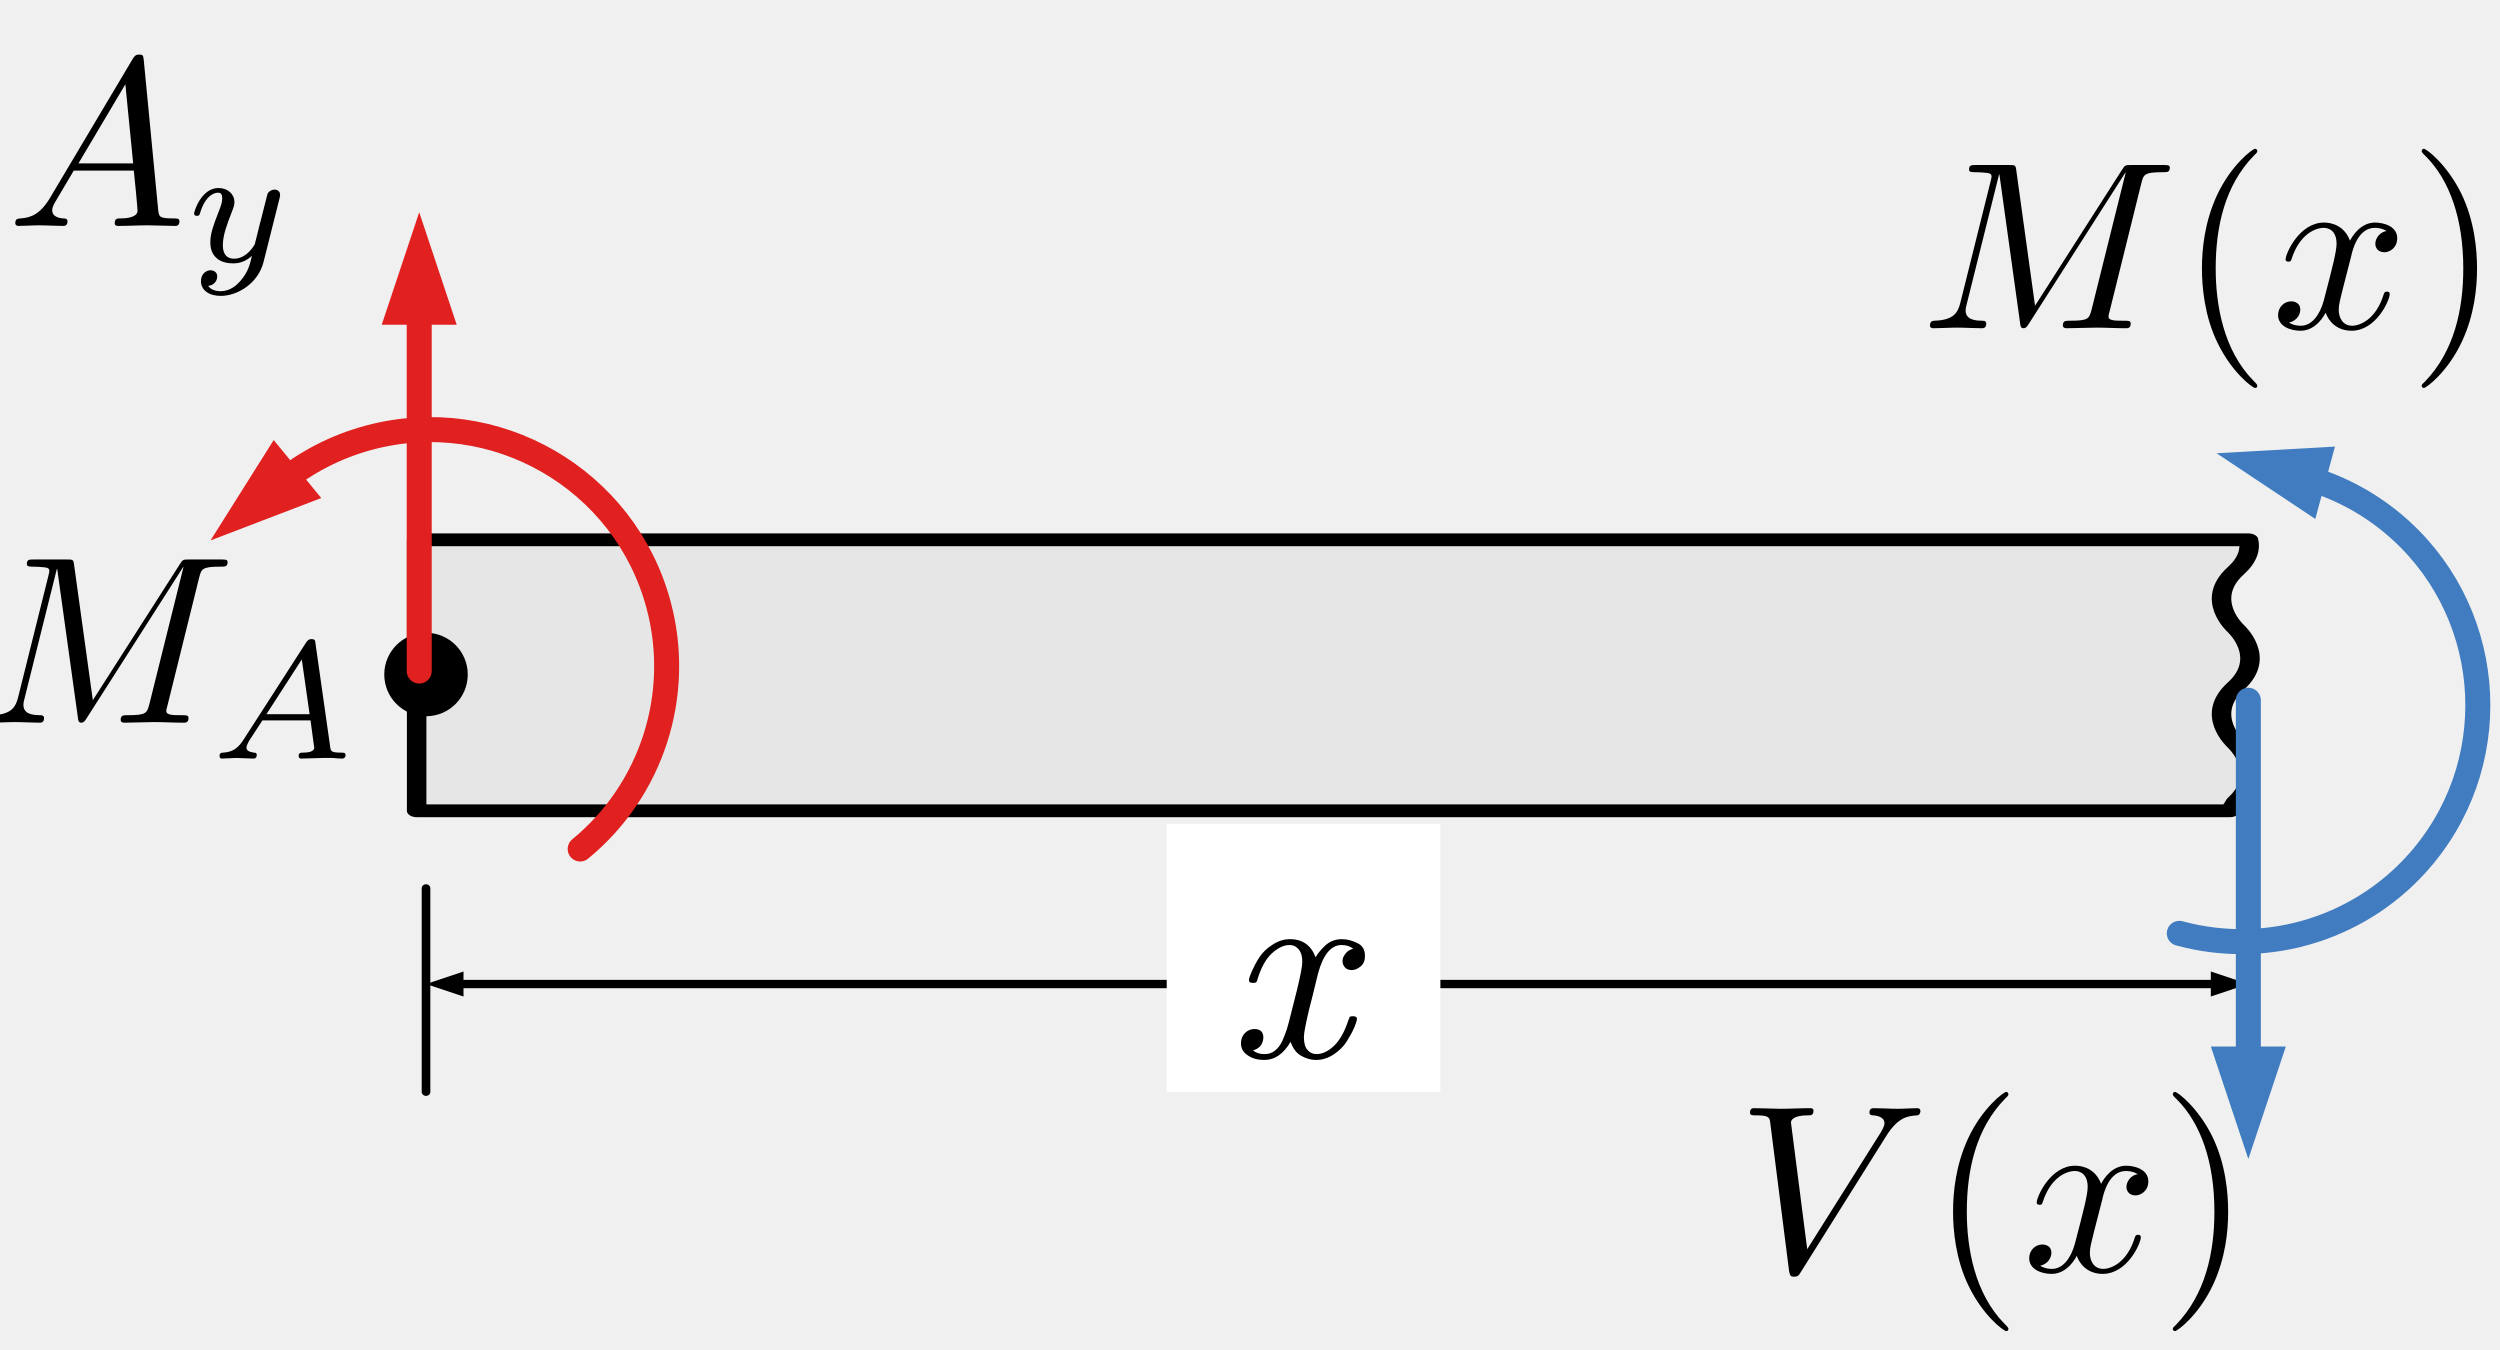
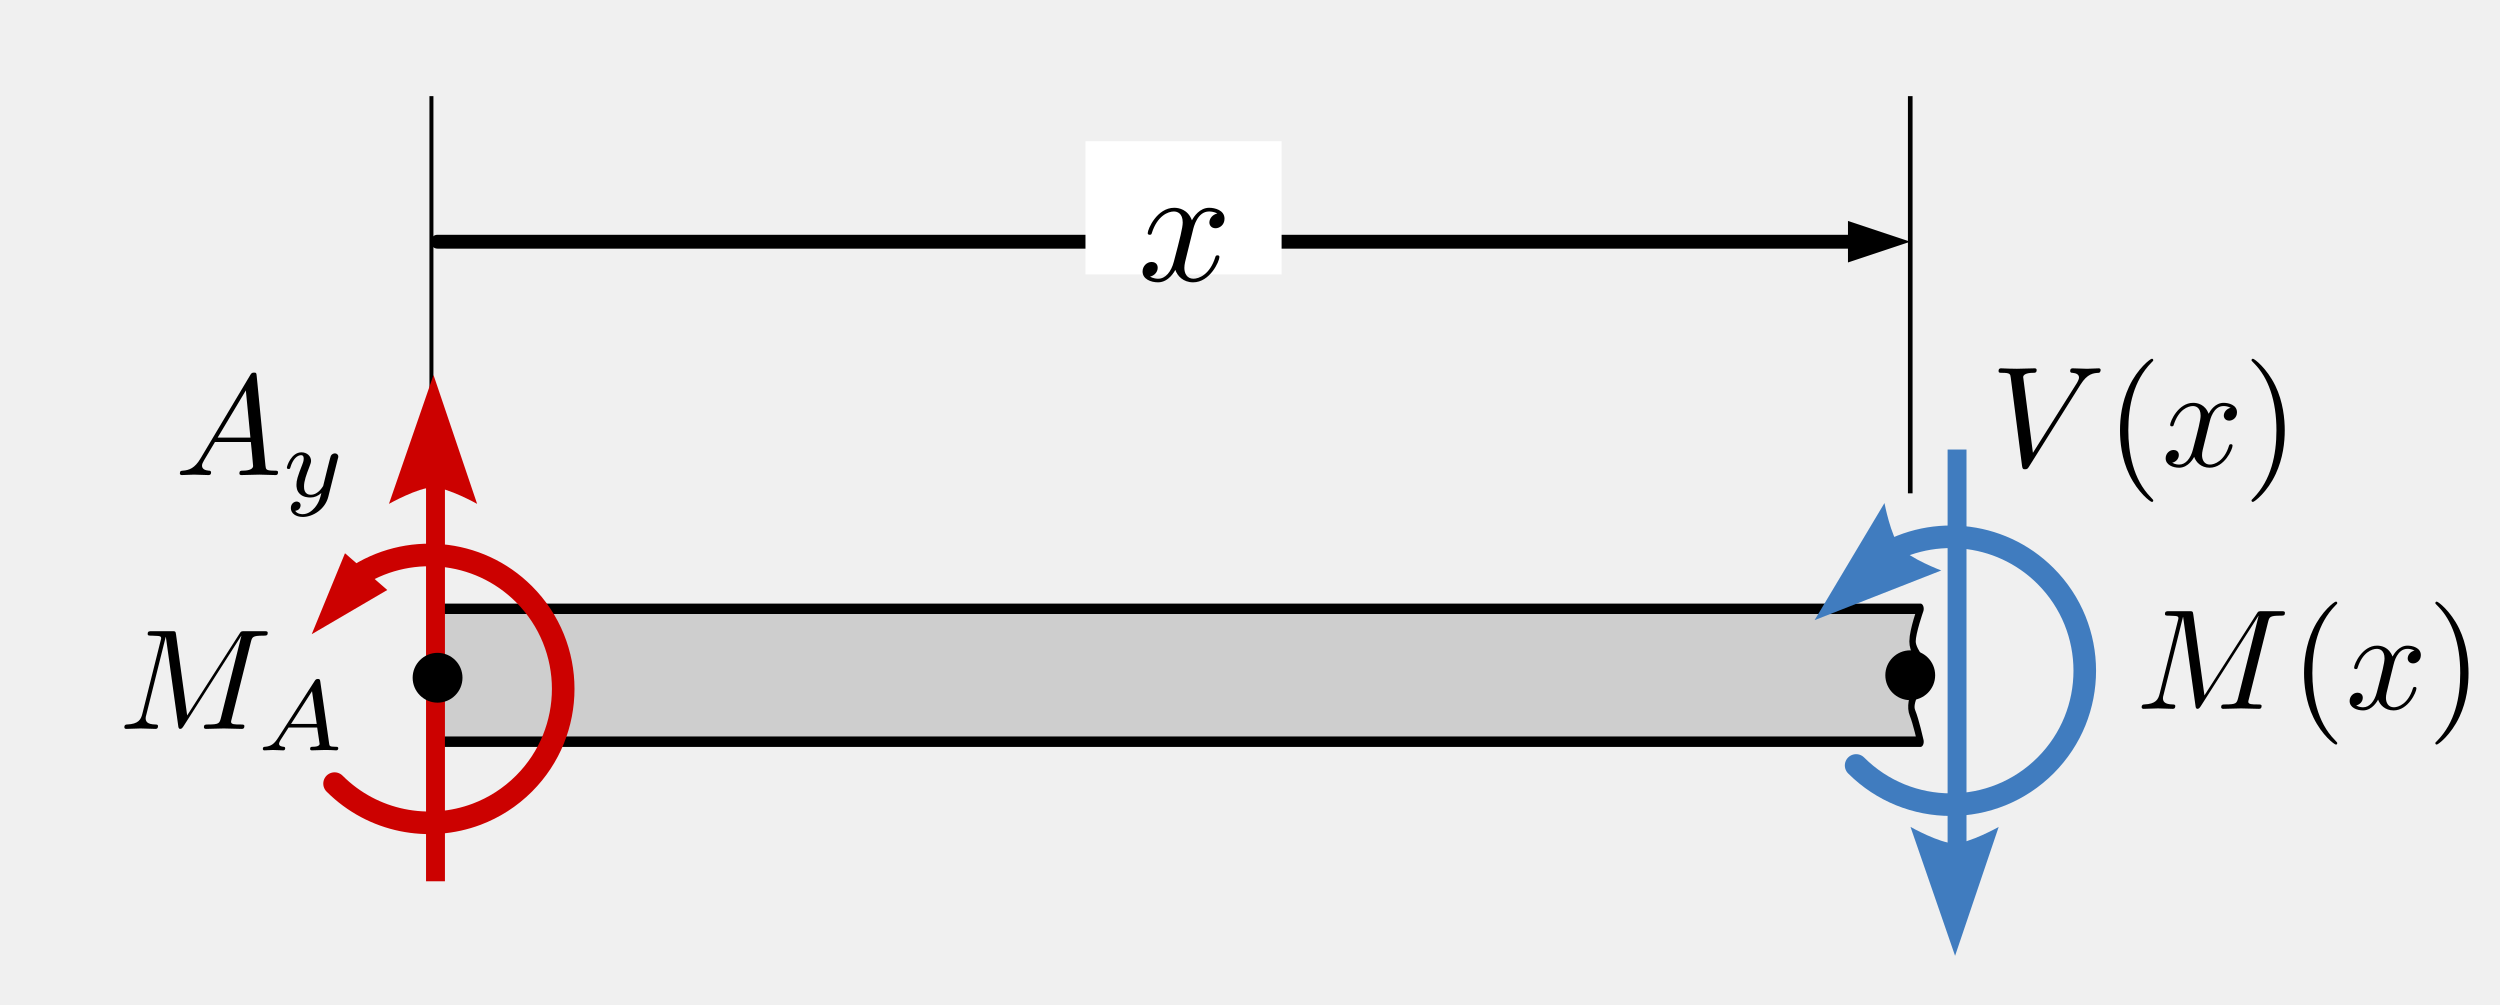
- <svg xmlns="http://www.w3.org/2000/svg" width="100%" height="100%" viewBox="0 0 150 81" version="1.1" xml:space="preserve" style="fill-rule:evenodd;clip-rule:evenodd;stroke-linecap:round;stroke-linejoin:round;stroke-miterlimit:1.5;">
-   <g transform="matrix(1,0,0,1,0,-436)">
-     <g id="cantilevered-beam-ex2" transform="matrix(0.833333,0,0,0.666667,-550,433.181)">
+ <svg xmlns="http://www.w3.org/2000/svg" width="100%" height="100%" viewBox="0 0 301 121" version="1.1" xml:space="preserve" style="fill-rule:evenodd;clip-rule:evenodd;stroke-linejoin:round;stroke-miterlimit:2;">
+   <g transform="matrix(1,0,0,1,-317,-1862)">
+     <g id="cantilevered-beam-ex2" transform="matrix(1.66667,0,0,1,-782.409,1857.61)">
      <rect x="660" y="5" width="180" height="120" style="fill:none;" />
-       <clipPath id="_clip1">
-         <rect x="660" y="5" width="180" height="120" />
-       </clipPath>
-       <g clip-path="url(#_clip1)">
-         <g transform="matrix(-3.05375,1.60777e-16,1.28622e-16,-2.50435,-1214.97,-1011.3)">
-           <path d="M-667.003,-424.905C-667.058,-425.236 -666.988,-425.628 -666.703,-426.019C-665.949,-427.056 -666.703,-428.093 -666.703,-428.093C-666.703,-428.093 -667.458,-429.129 -666.703,-430.166C-665.949,-431.203 -666.703,-432.239 -666.703,-432.239C-666.703,-432.239 -667.458,-433.276 -666.703,-434.313L-666.565,-434.643L-623.813,-434.643L-623.813,-424.905L-667.003,-424.905Z" style="fill:rgb(230,230,230);stroke:black;stroke-width:0.46px;" />
+       <g transform="matrix(0.935566,0,0,1.22206,48.6606,-24.3754)">
+         <g id="jsxgraph0_beam" transform="matrix(0.281226,0,0,0.587773,676.794,2.78137)">
+           <path d="M34.071,137.363L442.929,137.363C442.929,137.363 440.735,141.138 440.735,142.826C440.735,145.227 445.979,147.433 444.176,148.8C442.927,149.747 439.322,152.77 440.735,154.845C441.655,156.195 442.929,159.637 442.929,159.637L34.071,159.637L34.071,137.363Z" style="fill:rgb(128,128,128);fill-opacity:0.3;stroke:black;stroke-width:1.75px;" />
        </g>
-         <g transform="matrix(3.00522,0,0,3.75652,567.459,-551.135)">
-           <circle cx="41" cy="164" r="1" />
+         <g transform="matrix(1.2824,0,0,5.71254,545.312,-1052.37)">
+           <path d="M110,190L110,198" style="fill:none;stroke:black;stroke-width:0.24px;stroke-miterlimit:1.5;" />
        </g>
-         <g transform="matrix(1.45784,0,0,2.50435,661.516,-393.055)">
-           <g transform="matrix(0.823138,-0,-0,0.598958,-1.0402,158.637)">
-             <path d="M132.649,59.791L134.899,59.041L132.649,58.291L132.649,59.791Z" />
-             <path d="M27.811,59.791L25.561,59.041L27.811,58.291L27.811,59.791Z" />
-             <path d="M133.099,59.041L27.361,59.041" style="fill:none;stroke:black;stroke-width:0.5px;" />
+         <g transform="matrix(1.2824,0,0,4.89118,659.499,-896.313)">
+           <path d="M110,190L110,198" style="fill:none;stroke:black;stroke-width:0.28px;stroke-miterlimit:1.5;" />
+         </g>
+         <g transform="matrix(0.689412,0,0,-1.61354,537.512,-156.297)">
+           <g transform="matrix(0.947111,-0.448842,0.870463,0.54591,173.837,-150.961)">
+             <path d="M16.5,15L19,22L14,22L16.5,15Z" style="fill:rgb(204,1,0);" />
+           </g>
+           <g transform="matrix(-0.505183,-0.275411,0.505183,-0.275411,215.688,-139.747)">
+             <path d="M46,25C46,33.508 40.929,40.841 33.648,44.14C31.01,45.335 28.082,46 25,46C13.41,46 4,36.59 4,25C4,14.777 11.32,6.251 21,4.381" style="fill:none;stroke:rgb(204,1,0);stroke-width:3.54px;stroke-linecap:round;stroke-miterlimit:1.5;" />
+           </g>
+           <g transform="matrix(-0.591351,-3.94807e-17,-7.24196e-17,0.322385,1793.07,-683.208)">
+             <path d="M2658.36,1678.08L2666.62,1702.49L2675.06,1678.08C2675.06,1678.08 2669.51,1681.2 2666.72,1681.2C2663.94,1681.2 2658.36,1678.08 2658.36,1678.08Z" style="fill:rgb(204,1,0);" />
+           </g>
+           <g id="jsxgraph0_jxgBoard1L47" transform="matrix(0.591351,0,0,0.435671,203.561,-243.527)">
+             <path d="M21.682,237.6L21.682,179.637" style="fill:none;fill-rule:nonzero;stroke:rgb(204,1,0);stroke-width:3.58px;stroke-linejoin:miter;stroke-miterlimit:4;" />
          </g>
        </g>
-         <g transform="matrix(1.60372,0,0,1.2529,-410.676,69.1728)">
-           <g transform="matrix(1.70858,0,0,2.4,672.487,-367)">
-             <rect x="27.809" y="155.98" width="7.191" height="8.02" style="fill:white;" />
+         <g id="VM" transform="matrix(0.438254,0,0,1.02572,718.899,226.206)">
+           <g>
+             <g transform="matrix(-0.794697,0.433245,0.794697,0.433245,193.491,-154.823)">
+               <g>
+                 <path d="M46,25C46,36.59 36.59,46 25,46C13.41,46 4,36.59 4,25C4,14.777 11.32,6.251 21,4.381" style="fill:none;stroke:rgb(64,124,191);stroke-width:3.54px;stroke-linecap:round;stroke-miterlimit:1.5;" />
+               </g>
+             </g>
+             <g id="jsxgraph0_jxgBoard1L471" transform="matrix(0.930246,0,0,-0.685349,174.416,8.43176)">
+               <path d="M21.682,237.6L21.682,179.637" style="fill:none;fill-rule:nonzero;stroke:rgb(64,124,191);stroke-width:3.58px;stroke-linejoin:miter;stroke-miterlimit:4;" />
+             </g>
          </g>
-           <g transform="matrix(0.904538,0,0,1.44726,681.579,-211.535)">
-             <g transform="matrix(13.2357,0,0,13.2357,45.4604,162.811)">
-               <path d="M0.053,-0.051C0.053,-0.067 0.058,-0.08 0.068,-0.09C0.078,-0.1 0.09,-0.105 0.103,-0.105C0.126,-0.105 0.137,-0.094 0.137,-0.073C0.137,-0.064 0.134,-0.054 0.128,-0.044C0.121,-0.035 0.111,-0.028 0.098,-0.025C0.109,-0.016 0.123,-0.011 0.14,-0.011L0.142,-0.011C0.156,-0.011 0.169,-0.015 0.179,-0.023C0.19,-0.031 0.2,-0.043 0.208,-0.06C0.215,-0.077 0.221,-0.091 0.225,-0.104C0.229,-0.118 0.234,-0.135 0.239,-0.156C0.247,-0.188 0.255,-0.219 0.262,-0.247C0.276,-0.304 0.283,-0.341 0.283,-0.357C0.283,-0.377 0.279,-0.392 0.27,-0.403C0.261,-0.414 0.25,-0.42 0.235,-0.42C0.213,-0.42 0.191,-0.409 0.168,-0.388C0.146,-0.367 0.129,-0.336 0.116,-0.295C0.114,-0.287 0.112,-0.282 0.11,-0.28C0.109,-0.279 0.105,-0.278 0.098,-0.278C0.088,-0.278 0.083,-0.281 0.083,-0.288C0.083,-0.295 0.087,-0.306 0.094,-0.322C0.101,-0.338 0.11,-0.355 0.122,-0.374C0.134,-0.392 0.15,-0.408 0.171,-0.421C0.192,-0.435 0.214,-0.442 0.237,-0.442C0.284,-0.442 0.316,-0.419 0.333,-0.374C0.341,-0.389 0.354,-0.404 0.37,-0.419C0.387,-0.434 0.407,-0.442 0.431,-0.442C0.451,-0.442 0.47,-0.437 0.49,-0.427C0.509,-0.418 0.518,-0.402 0.518,-0.379C0.518,-0.362 0.513,-0.349 0.502,-0.34C0.491,-0.331 0.48,-0.326 0.469,-0.326C0.457,-0.326 0.448,-0.33 0.443,-0.336C0.437,-0.343 0.434,-0.35 0.434,-0.358C0.434,-0.361 0.434,-0.365 0.435,-0.369C0.436,-0.374 0.439,-0.38 0.446,-0.389C0.453,-0.398 0.462,-0.403 0.474,-0.406C0.463,-0.415 0.449,-0.42 0.43,-0.42C0.391,-0.42 0.361,-0.384 0.342,-0.313C0.326,-0.248 0.315,-0.202 0.308,-0.176C0.295,-0.122 0.289,-0.088 0.289,-0.075C0.289,-0.052 0.294,-0.035 0.303,-0.026C0.312,-0.016 0.323,-0.011 0.336,-0.011C0.359,-0.011 0.381,-0.022 0.403,-0.043C0.425,-0.065 0.442,-0.096 0.455,-0.136C0.458,-0.144 0.46,-0.149 0.461,-0.151C0.463,-0.152 0.467,-0.153 0.473,-0.153C0.483,-0.153 0.488,-0.15 0.488,-0.143C0.488,-0.137 0.484,-0.126 0.478,-0.111C0.471,-0.095 0.462,-0.078 0.45,-0.059C0.438,-0.04 0.422,-0.024 0.401,-0.01C0.38,0.004 0.358,0.011 0.334,0.011C0.316,0.011 0.298,0.006 0.28,-0.004C0.261,-0.014 0.248,-0.032 0.239,-0.057C0.213,-0.012 0.18,0.011 0.141,0.011C0.117,0.011 0.096,0.006 0.079,-0.006C0.062,-0.017 0.053,-0.032 0.053,-0.051Z" style="fill-rule:nonzero;" />
+           <g transform="matrix(-0.930246,-6.21066e-17,-1.13922e-16,0.507139,2674.85,-969.177)">
+             <path d="M2658.36,1678.08L2666.62,1702.49L2675.06,1678.08C2675.06,1678.08 2669.51,1681.2 2666.72,1681.2C2663.94,1681.2 2658.36,1678.08 2658.36,1678.08Z" style="fill:rgb(64,124,191);" />
+           </g>
+           <g transform="matrix(-0.599192,-0.387922,-0.711567,0.326659,2978.74,340.286)">
+             <path d="M2658.36,1678.08L2666.62,1702.49L2675.06,1678.08C2675.06,1678.08 2669.51,1681.2 2666.72,1681.2C2663.94,1681.2 2658.36,1678.08 2658.36,1678.08Z" style="fill:rgb(64,124,191);" />
+           </g>
+         </g>
+         <g transform="matrix(0.575803,0,0,0.575803,394.412,76.4156)">
+           <g id="glyph-0-2" transform="matrix(0.641323,0,0,0.81829,735.595,29.4547)">
+             <g>
+               <path d="M27.672,-18.109C27.953,-19.188 28,-19.484 30.25,-19.484C30.938,-19.484 31.203,-19.484 31.203,-20.094C31.203,-20.422 30.906,-20.422 30.406,-20.422L26.453,-20.422C25.672,-20.422 25.641,-20.422 25.281,-19.844L14.375,-2.813L12.047,-19.734C11.953,-20.422 11.891,-20.422 11.125,-20.422L7.031,-20.422C6.453,-20.422 6.125,-20.422 6.125,-19.844C6.125,-19.484 6.391,-19.484 7,-19.484C7.391,-19.484 7.922,-19.453 8.281,-19.422C8.766,-19.375 8.938,-19.281 8.938,-18.953C8.938,-18.828 8.906,-18.734 8.813,-18.375L5.016,-3.172C4.719,-1.969 4.219,-1.016 1.797,-0.922C1.641,-0.922 1.25,-0.891 1.25,-0.359C1.25,-0.094 1.438,0 1.672,0C2.625,0 3.672,-0.094 4.656,-0.094C5.672,-0.094 6.75,0 7.734,0C7.891,0 8.281,0 8.281,-0.594C8.281,-0.922 7.953,-0.922 7.734,-0.922C6.031,-0.953 5.703,-1.547 5.703,-2.234C5.703,-2.453 5.734,-2.594 5.828,-2.922L9.891,-19.219L9.922,-19.219L12.5,-0.688C12.547,-0.328 12.578,0 12.938,0C13.266,0 13.453,-0.328 13.594,-0.531L25.672,-19.453L25.703,-19.453L21.438,-2.328C21.125,-1.172 21.078,-0.922 18.719,-0.922C18.203,-0.922 17.875,-0.922 17.875,-0.359C17.875,0 18.234,0 18.328,0C19.156,0 21.188,-0.094 22.031,-0.094C23.25,-0.094 24.547,0 25.766,0C25.938,0 26.328,0 26.328,-0.594C26.328,-0.922 26.063,-0.922 25.5,-0.922C24.391,-0.922 23.547,-0.922 23.547,-1.469C23.547,-1.578 23.547,-1.641 23.703,-2.188L27.672,-18.109Z" style="fill-rule:nonzero;" />
+             </g>
+           </g>
+           <g id="glyph-2-1" transform="matrix(0.641323,0,0,0.81829,756.28,29.4547)">
+             <g>
+               <path d="M9.891,7.172C9.891,7.078 9.891,7.031 9.391,6.516C5.656,2.75 4.688,-2.906 4.688,-7.469C4.688,-12.672 5.828,-17.875 9.5,-21.609C9.891,-21.969 9.891,-22.031 9.891,-22.125C9.891,-22.328 9.781,-22.422 9.594,-22.422C9.297,-22.422 6.609,-20.391 4.844,-16.594C3.313,-13.297 2.953,-9.984 2.953,-7.469C2.953,-5.141 3.281,-1.531 4.938,1.859C6.719,5.531 9.297,7.469 9.594,7.469C9.781,7.469 9.891,7.391 9.891,7.172Z" style="fill-rule:nonzero;" />
+             </g>
+           </g>
+           <g id="glyph-0-3" transform="matrix(0.641323,0,0,0.81829,763.735,29.4547)">
+             <g>
+               <path d="M9.984,-9.031C10.156,-9.797 10.844,-12.547 12.938,-12.547C13.094,-12.547 13.813,-12.547 14.438,-12.172C13.594,-12.016 13,-11.266 13,-10.547C13,-10.078 13.328,-9.5 14.141,-9.5C14.797,-9.5 15.75,-10.047 15.75,-11.234C15.75,-12.797 13.984,-13.219 12.969,-13.219C11.234,-13.219 10.188,-11.625 9.828,-10.938C9.094,-12.906 7.469,-13.219 6.609,-13.219C3.5,-13.219 1.797,-9.359 1.797,-8.609C1.797,-8.313 2.094,-8.313 2.156,-8.313C2.391,-8.313 2.484,-8.375 2.547,-8.641C3.563,-11.813 5.531,-12.547 6.547,-12.547C7.109,-12.547 8.156,-12.281 8.156,-10.547C8.156,-9.625 7.656,-7.625 6.547,-3.438C6.063,-1.578 5.016,-0.328 3.703,-0.328C3.531,-0.328 2.844,-0.328 2.219,-0.719C2.953,-0.859 3.609,-1.5 3.609,-2.328C3.609,-3.141 2.953,-3.375 2.516,-3.375C1.609,-3.375 0.859,-2.594 0.859,-1.641C0.859,-0.266 2.359,0.328 3.672,0.328C5.656,0.328 6.719,-1.766 6.813,-1.938C7.172,-0.844 8.25,0.328 10.047,0.328C13.125,0.328 14.828,-3.531 14.828,-4.281C14.828,-4.578 14.563,-4.578 14.469,-4.578C14.203,-4.578 14.141,-4.453 14.078,-4.25C13.094,-1.047 11.063,-0.328 10.109,-0.328C8.938,-0.328 8.453,-1.281 8.453,-2.297C8.453,-2.953 8.641,-3.609 8.969,-4.938L9.984,-9.031Z" style="fill-rule:nonzero;" />
+             </g>
+           </g>
+           <g id="glyph-2-2" transform="matrix(0.641323,0,0,0.81829,774.688,29.4547)">
+             <g>
+               <path d="M8.641,-7.469C8.641,-9.797 8.313,-13.422 6.672,-16.797C4.875,-20.469 2.297,-22.422 2,-22.422C1.828,-22.422 1.703,-22.297 1.703,-22.125C1.703,-22.031 1.703,-21.969 2.266,-21.438C5.203,-18.469 6.906,-13.719 6.906,-7.469C6.906,-2.359 5.797,2.906 2.094,6.672C1.703,7.031 1.703,7.078 1.703,7.172C1.703,7.359 1.828,7.469 2,7.469C2.297,7.469 4.984,5.438 6.75,1.641C8.281,-1.641 8.641,-4.969 8.641,-7.469Z" style="fill-rule:nonzero;" />
            </g>
          </g>
        </g>
-         <g transform="matrix(2.00348,0,0,2.29178,470.291,-351.271)">
-           <path d="M110,190L110,198" style="fill:none;stroke:black;stroke-width:0.31px;" />
-         </g>
-         <g transform="matrix(2.15342e-16,-4.39601,-2.30101,-1.7612e-16,1058.64,2283.84)">
-           <g transform="matrix(-0.298539,0.377305,-0.246867,-0.456279,574.546,99.0102)">
-             <g transform="matrix(-0.561313,0.678803,0.678803,0.561313,191.266,-4.53364)">
-               <path d="M140.096,26.798L132.992,27.198L138.915,31.14L140.096,26.798Z" style="fill:rgb(64,124,191);" />
-               <path d="M138.203,28.615C140.152,29.145 141.966,30.085 143.523,31.372C149.559,36.364 150.407,45.316 145.416,51.352C141.866,55.646 136.132,57.465 130.756,56.003C136.132,57.465 141.866,55.646 145.416,51.352C150.407,45.316 149.559,36.364 143.523,31.372C141.966,30.085 140.152,29.145 138.203,28.615Z" style="fill:none;stroke:rgb(64,124,191);stroke-width:1.5px;stroke-linecap:butt;" />
+         <g transform="matrix(0.576679,0,0,0.576679,355.718,52.478)">
+           <g id="glyph-0-4" transform="matrix(0.641323,0,0,0.81829,782.143,29.4547)">
+             <g>
+               <path d="M18.766,-17C20.234,-19.344 21.484,-19.422 22.594,-19.484C22.953,-19.516 22.984,-20.031 22.984,-20.063C22.984,-20.297 22.844,-20.422 22.594,-20.422C21.813,-20.422 20.953,-20.328 20.141,-20.328C19.156,-20.328 18.141,-20.422 17.188,-20.422C17,-20.422 16.625,-20.422 16.625,-19.844C16.625,-19.516 16.891,-19.484 17.094,-19.484C17.906,-19.422 18.469,-19.125 18.469,-18.5C18.469,-18.047 18.031,-17.391 18.031,-17.359L8.844,-2.781L6.813,-18.594C6.813,-19.094 7.5,-19.484 8.875,-19.484C9.297,-19.484 9.625,-19.484 9.625,-20.094C9.625,-20.359 9.391,-20.422 9.203,-20.422C8.016,-20.422 6.719,-20.328 5.5,-20.328C4.969,-20.328 4.391,-20.359 3.859,-20.359C3.313,-20.359 2.75,-20.422 2.234,-20.422C2.031,-20.422 1.672,-20.422 1.672,-19.844C1.672,-19.484 1.938,-19.484 2.422,-19.484C4.094,-19.484 4.125,-19.219 4.219,-18.469L6.578,-0.031C6.672,0.563 6.781,0.656 7.172,0.656C7.656,0.656 7.766,0.516 8.016,0.125L18.766,-17Z" style="fill-rule:nonzero;" />
            </g>
          </g>
-           <g id="path17940" transform="matrix(-0.569687,0,0,-0.870694,557.904,126.568)">
-             <g transform="matrix(-3.66756e-17,0.598958,0.598958,3.66756e-17,69.0543,-53.6086)">
-               <path d="M132.649,62.793L134.899,69.543L137.149,62.793L132.649,62.793Z" style="fill:rgb(64,124,191);fill-rule:nonzero;" />
-               <path d="M134.899,64.143L134.899,42.017" style="fill:none;fill-rule:nonzero;stroke:rgb(64,124,191);stroke-width:1.5px;" />
+           <g id="glyph-2-11" transform="matrix(0.641323,0,0,0.81829,797.583,29.4547)">
+             <g>
+               <path d="M9.891,7.172C9.891,7.078 9.891,7.031 9.391,6.516C5.656,2.75 4.688,-2.906 4.688,-7.469C4.688,-12.672 5.828,-17.875 9.5,-21.609C9.891,-21.969 9.891,-22.031 9.891,-22.125C9.891,-22.328 9.781,-22.422 9.594,-22.422C9.297,-22.422 6.609,-20.391 4.844,-16.594C3.313,-13.297 2.953,-9.984 2.953,-7.469C2.953,-5.141 3.281,-1.531 4.938,1.859C6.719,5.531 9.297,7.469 9.594,7.469C9.781,7.469 9.891,7.391 9.891,7.172Z" style="fill-rule:nonzero;" />
+             </g>
+           </g>
+           <g id="glyph-0-31" transform="matrix(0.641323,0,0,0.81829,805.039,29.4547)">
+             <g>
+               <path d="M9.984,-9.031C10.156,-9.797 10.844,-12.547 12.938,-12.547C13.094,-12.547 13.813,-12.547 14.438,-12.172C13.594,-12.016 13,-11.266 13,-10.547C13,-10.078 13.328,-9.5 14.141,-9.5C14.797,-9.5 15.75,-10.047 15.75,-11.234C15.75,-12.797 13.984,-13.219 12.969,-13.219C11.234,-13.219 10.188,-11.625 9.828,-10.938C9.094,-12.906 7.469,-13.219 6.609,-13.219C3.5,-13.219 1.797,-9.359 1.797,-8.609C1.797,-8.313 2.094,-8.313 2.156,-8.313C2.391,-8.313 2.484,-8.375 2.547,-8.641C3.563,-11.813 5.531,-12.547 6.547,-12.547C7.109,-12.547 8.156,-12.281 8.156,-10.547C8.156,-9.625 7.656,-7.625 6.547,-3.438C6.063,-1.578 5.016,-0.328 3.703,-0.328C3.531,-0.328 2.844,-0.328 2.219,-0.719C2.953,-0.859 3.609,-1.5 3.609,-2.328C3.609,-3.141 2.953,-3.375 2.516,-3.375C1.609,-3.375 0.859,-2.594 0.859,-1.641C0.859,-0.266 2.359,0.328 3.672,0.328C5.656,0.328 6.719,-1.766 6.813,-1.938C7.172,-0.844 8.25,0.328 10.047,0.328C13.125,0.328 14.828,-3.531 14.828,-4.281C14.828,-4.578 14.563,-4.578 14.469,-4.578C14.203,-4.578 14.141,-4.453 14.078,-4.25C13.094,-1.047 11.063,-0.328 10.109,-0.328C8.938,-0.328 8.453,-1.281 8.453,-2.297C8.453,-2.953 8.641,-3.609 8.969,-4.938L9.984,-9.031Z" style="fill-rule:nonzero;" />
+             </g>
+           </g>
+           <g id="glyph-2-21" transform="matrix(0.641323,0,0,0.81829,815.994,29.4547)">
+             <g>
+               <path d="M8.641,-7.469C8.641,-9.797 8.313,-13.422 6.672,-16.797C4.875,-20.469 2.297,-22.422 2,-22.422C1.828,-22.422 1.703,-22.297 1.703,-22.125C1.703,-22.031 1.703,-21.969 2.266,-21.438C5.203,-18.469 6.906,-13.719 6.906,-7.469C6.906,-2.359 5.797,2.906 2.094,6.672C1.703,7.031 1.703,7.078 1.703,7.172C1.703,7.359 1.828,7.469 2,7.469C2.297,7.469 4.984,5.438 6.75,1.641C8.281,-1.641 8.641,-4.969 8.641,-7.469Z" style="fill-rule:nonzero;" />
            </g>
          </g>
        </g>
-         <g transform="matrix(1.44084,0,0,1.80105,795.359,12.4893)">
-           <g id="surface1">
-             <g transform="matrix(1,0,0,1,1.9982,11.8156)">
-               <g id="glyph0-1">
-                 <path d="M11.063,-7.25C11.172,-7.672 11.203,-7.797 12.094,-7.797C12.375,-7.797 12.484,-7.797 12.484,-8.031C12.484,-8.156 12.359,-8.156 12.156,-8.156L10.578,-8.156C10.266,-8.156 10.25,-8.156 10.109,-7.938L5.75,-1.125L4.813,-7.891C4.781,-8.156 4.75,-8.156 4.453,-8.156L2.813,-8.156C2.578,-8.156 2.453,-8.156 2.453,-7.938C2.453,-7.797 2.563,-7.797 2.797,-7.797C2.953,-7.797 3.172,-7.781 3.313,-7.766C3.5,-7.75 3.578,-7.703 3.578,-7.578C3.578,-7.531 3.563,-7.5 3.531,-7.344L2.016,-1.266C1.891,-0.781 1.688,-0.406 0.719,-0.375C0.656,-0.375 0.5,-0.359 0.5,-0.141C0.5,-0.031 0.578,0 0.672,0C1.047,0 1.469,-0.031 1.859,-0.031C2.266,-0.031 2.703,0 3.094,0C3.156,0 3.313,0 3.313,-0.234C3.313,-0.375 3.172,-0.375 3.094,-0.375C2.422,-0.375 2.281,-0.625 2.281,-0.891C2.281,-0.984 2.297,-1.047 2.328,-1.172L3.953,-7.688L3.969,-7.688L5,-0.281C5.016,-0.125 5.031,0 5.172,0C5.313,0 5.375,-0.125 5.438,-0.219L10.266,-7.781L10.281,-7.781L8.578,-0.938C8.453,-0.469 8.422,-0.375 7.484,-0.375C7.281,-0.375 7.141,-0.375 7.141,-0.141C7.141,0 7.297,0 7.328,0C7.656,0 8.469,-0.031 8.813,-0.031C9.297,-0.031 9.813,0 10.297,0C10.375,0 10.531,0 10.531,-0.234C10.531,-0.375 10.422,-0.375 10.203,-0.375C9.75,-0.375 9.422,-0.375 9.422,-0.578C9.422,-0.641 9.422,-0.656 9.484,-0.875L11.063,-7.25Z" style="fill-rule:nonzero;" />
-               </g>
-             </g>
-             <g transform="matrix(1,0,0,1,14.9006,11.8156)">
-               <g id="glyph1-1">
-                 <path d="M3.953,2.875C3.953,2.828 3.953,2.813 3.75,2.609C2.266,1.094 1.875,-1.156 1.875,-2.984C1.875,-5.063 2.328,-7.141 3.797,-8.641C3.953,-8.781 3.953,-8.813 3.953,-8.844C3.953,-8.922 3.906,-8.969 3.844,-8.969C3.719,-8.969 2.641,-8.156 1.938,-6.641C1.328,-5.313 1.188,-4 1.188,-2.984C1.188,-2.063 1.313,-0.609 1.969,0.734C2.688,2.219 3.719,2.984 3.844,2.984C3.906,2.984 3.953,2.953 3.953,2.875Z" style="fill-rule:nonzero;" />
-               </g>
-             </g>
-             <g transform="matrix(1,0,0,1,19.5494,11.8156)">
-               <g id="glyph0-2">
-                 <path d="M4,-3.609C4.063,-3.922 4.344,-5.016 5.172,-5.016C5.234,-5.016 5.516,-5.016 5.766,-4.859C5.438,-4.813 5.203,-4.5 5.203,-4.219C5.203,-4.031 5.328,-3.797 5.656,-3.797C5.922,-3.797 6.297,-4.016 6.297,-4.5C6.297,-5.109 5.594,-5.281 5.188,-5.281C4.5,-5.281 4.078,-4.656 3.938,-4.375C3.641,-5.156 2.984,-5.281 2.641,-5.281C1.406,-5.281 0.719,-3.734 0.719,-3.438C0.719,-3.328 0.844,-3.328 0.859,-3.328C0.953,-3.328 0.984,-3.344 1.016,-3.453C1.422,-4.719 2.219,-5.016 2.625,-5.016C2.844,-5.016 3.266,-4.906 3.266,-4.219C3.266,-3.844 3.063,-3.047 2.625,-1.375C2.422,-0.641 2.016,-0.125 1.484,-0.125C1.406,-0.125 1.141,-0.125 0.891,-0.281C1.188,-0.344 1.453,-0.594 1.453,-0.938C1.453,-1.25 1.188,-1.344 1,-1.344C0.641,-1.344 0.344,-1.047 0.344,-0.656C0.344,-0.109 0.938,0.125 1.469,0.125C2.266,0.125 2.688,-0.703 2.719,-0.781C2.875,-0.328 3.297,0.125 4.016,0.125C5.25,0.125 5.922,-1.406 5.922,-1.703C5.922,-1.828 5.828,-1.828 5.781,-1.828C5.672,-1.828 5.656,-1.781 5.625,-1.703C5.234,-0.422 4.422,-0.125 4.047,-0.125C3.578,-0.125 3.375,-0.516 3.375,-0.922C3.375,-1.188 3.453,-1.453 3.578,-1.969L4,-3.609Z" style="fill-rule:nonzero;" />
-               </g>
-             </g>
-             <g transform="matrix(1,0,0,1,26.3822,11.8156)">
-               <g id="glyph1-2">
-                 <path d="M3.453,-2.984C3.453,-3.922 3.328,-5.359 2.672,-6.719C1.953,-8.188 0.922,-8.969 0.797,-8.969C0.734,-8.969 0.688,-8.922 0.688,-8.844C0.688,-8.813 0.688,-8.781 0.906,-8.578C2.078,-7.391 2.766,-5.484 2.766,-2.984C2.766,-0.938 2.313,1.156 0.844,2.672C0.688,2.813 0.688,2.828 0.688,2.875C0.688,2.938 0.734,2.984 0.797,2.984C0.922,2.984 2,2.172 2.703,0.656C3.313,-0.656 3.453,-1.984 3.453,-2.984Z" style="fill-rule:nonzero;" />
-               </g>
-             </g>
+         <g transform="matrix(1.92397,0,0,2.45487,607.967,-312.287)">
+           <circle cx="41" cy="164" r="1" />
+         </g>
+         <g transform="matrix(1.92397,0,0,2.45487,721.68,-312.533)">
+           <circle cx="41" cy="164" r="1" />
+         </g>
+         <g transform="matrix(1.26357,0,0,1.63658,661.571,-270.144)">
+           <g transform="matrix(0.50755,-0,-0,0.5,-6.73217,179.449)">
+             <path d="M222.492,31.601L229.992,29.101L222.492,26.601L222.492,31.601Z" />
+             <path d="M223.992,29.101L52.669,29.101" style="fill:none;stroke:black;stroke-width:1.67px;stroke-linecap:round;stroke-miterlimit:1.5;" />
          </g>
        </g>
-         <g transform="matrix(1.44084,0,0,1.80105,782.153,97.3727)">
-           <g id="surface11">
-             <g transform="matrix(1,0,0,1,1.9982,11.8156)">
-               <g id="glyph0-11">
-                 <path d="M7.5,-6.797C8.094,-7.734 8.594,-7.766 9.031,-7.797C9.188,-7.813 9.188,-8.016 9.188,-8.016C9.188,-8.109 9.125,-8.156 9.031,-8.156C8.719,-8.156 8.375,-8.125 8.063,-8.125C7.656,-8.125 7.25,-8.156 6.875,-8.156C6.797,-8.156 6.641,-8.156 6.641,-7.938C6.641,-7.813 6.75,-7.797 6.844,-7.797C7.156,-7.766 7.391,-7.656 7.391,-7.406C7.391,-7.219 7.203,-6.953 7.203,-6.938L3.531,-1.109L2.719,-7.438C2.719,-7.641 3,-7.797 3.547,-7.797C3.719,-7.797 3.844,-7.797 3.844,-8.031C3.844,-8.141 3.75,-8.156 3.688,-8.156C3.203,-8.156 2.688,-8.125 2.203,-8.125C1.984,-8.125 1.75,-8.141 1.547,-8.141C1.328,-8.141 1.094,-8.156 0.891,-8.156C0.813,-8.156 0.672,-8.156 0.672,-7.938C0.672,-7.797 0.781,-7.797 0.969,-7.797C1.641,-7.797 1.656,-7.688 1.688,-7.391L2.625,-0.016C2.672,0.234 2.719,0.266 2.875,0.266C3.063,0.266 3.109,0.203 3.203,0.047L7.5,-6.797Z" style="fill-rule:nonzero;" />
-               </g>
-             </g>
-             <g transform="matrix(1,0,0,1,11.6294,11.8156)">
-               <g id="glyph1-11">
-                 <path d="M3.953,2.875C3.953,2.828 3.953,2.813 3.75,2.609C2.266,1.094 1.875,-1.156 1.875,-2.984C1.875,-5.063 2.328,-7.141 3.797,-8.641C3.953,-8.781 3.953,-8.813 3.953,-8.844C3.953,-8.922 3.906,-8.969 3.844,-8.969C3.719,-8.969 2.641,-8.156 1.938,-6.641C1.328,-5.313 1.188,-4 1.188,-2.984C1.188,-2.063 1.313,-0.609 1.969,0.734C2.688,2.219 3.719,2.984 3.844,2.984C3.906,2.984 3.953,2.953 3.953,2.875Z" style="fill-rule:nonzero;" />
-               </g>
-             </g>
-             <g transform="matrix(1,0,0,1,16.2782,11.8156)">
-               <g id="glyph0-21">
-                 <path d="M4,-3.609C4.063,-3.922 4.344,-5.016 5.172,-5.016C5.234,-5.016 5.516,-5.016 5.766,-4.859C5.438,-4.813 5.203,-4.5 5.203,-4.219C5.203,-4.031 5.328,-3.797 5.656,-3.797C5.922,-3.797 6.297,-4.016 6.297,-4.5C6.297,-5.109 5.594,-5.281 5.188,-5.281C4.5,-5.281 4.078,-4.656 3.938,-4.375C3.641,-5.156 2.984,-5.281 2.641,-5.281C1.406,-5.281 0.719,-3.734 0.719,-3.438C0.719,-3.328 0.844,-3.328 0.859,-3.328C0.953,-3.328 0.984,-3.344 1.016,-3.453C1.422,-4.719 2.219,-5.016 2.625,-5.016C2.844,-5.016 3.266,-4.906 3.266,-4.219C3.266,-3.844 3.063,-3.047 2.625,-1.375C2.422,-0.641 2.016,-0.125 1.484,-0.125C1.406,-0.125 1.141,-0.125 0.891,-0.281C1.188,-0.344 1.453,-0.594 1.453,-0.938C1.453,-1.25 1.188,-1.344 1,-1.344C0.641,-1.344 0.344,-1.047 0.344,-0.656C0.344,-0.109 0.938,0.125 1.469,0.125C2.266,0.125 2.688,-0.703 2.719,-0.781C2.875,-0.328 3.297,0.125 4.016,0.125C5.25,0.125 5.922,-1.406 5.922,-1.703C5.922,-1.828 5.828,-1.828 5.781,-1.828C5.672,-1.828 5.656,-1.781 5.625,-1.703C5.234,-0.422 4.422,-0.125 4.047,-0.125C3.578,-0.125 3.375,-0.516 3.375,-0.922C3.375,-1.188 3.453,-1.453 3.578,-1.969L4,-3.609Z" style="fill-rule:nonzero;" />
-               </g>
-             </g>
-             <g transform="matrix(1,0,0,1,23.111,11.8156)">
-               <g id="glyph1-21">
-                 <path d="M3.453,-2.984C3.453,-3.922 3.328,-5.359 2.672,-6.719C1.953,-8.188 0.922,-8.969 0.797,-8.969C0.734,-8.969 0.688,-8.922 0.688,-8.844C0.688,-8.813 0.688,-8.781 0.906,-8.578C2.078,-7.391 2.766,-5.484 2.766,-2.984C2.766,-0.938 2.313,1.156 0.844,2.672C0.688,2.813 0.688,2.828 0.688,2.875C0.688,2.938 0.734,2.984 0.797,2.984C0.922,2.984 2,2.172 2.703,0.656C3.313,-0.656 3.453,-1.984 3.453,-2.984Z" style="fill-rule:nonzero;" />
-               </g>
-             </g>
+       </g>
+       <g transform="matrix(1.97016,0,0,2,683.271,-290.573)">
+         <rect x="27.809" y="155.98" width="7.191" height="8.02" style="fill:white;" />
+       </g>
+       <g transform="matrix(0.397566,0,0,0.662609,741.841,38.166)">
+         <g id="glyph-0-41">
+           <path d="M9.984,-9.031C10.156,-9.797 10.844,-12.547 12.938,-12.547C13.094,-12.547 13.813,-12.547 14.438,-12.172C13.594,-12.016 13,-11.266 13,-10.547C13,-10.078 13.328,-9.5 14.141,-9.5C14.797,-9.5 15.75,-10.047 15.75,-11.234C15.75,-12.797 13.984,-13.219 12.969,-13.219C11.234,-13.219 10.188,-11.625 9.828,-10.938C9.094,-12.906 7.469,-13.219 6.609,-13.219C3.5,-13.219 1.797,-9.359 1.797,-8.609C1.797,-8.313 2.094,-8.313 2.156,-8.313C2.391,-8.313 2.484,-8.375 2.547,-8.641C3.563,-11.813 5.531,-12.547 6.547,-12.547C7.109,-12.547 8.156,-12.281 8.156,-10.547C8.156,-9.625 7.656,-7.625 6.547,-3.438C6.063,-1.578 5.016,-0.328 3.703,-0.328C3.531,-0.328 2.844,-0.328 2.219,-0.719C2.953,-0.859 3.609,-1.5 3.609,-2.328C3.609,-3.141 2.953,-3.375 2.516,-3.375C1.609,-3.375 0.859,-2.594 0.859,-1.641C0.859,-0.266 2.359,0.328 3.672,0.328C5.656,0.328 6.719,-1.766 6.813,-1.938C7.172,-0.844 8.25,0.328 10.047,0.328C13.125,0.328 14.828,-3.531 14.828,-4.281C14.828,-4.578 14.563,-4.578 14.469,-4.578C14.203,-4.578 14.141,-4.453 14.078,-4.25C13.094,-1.047 11.063,-0.328 10.109,-0.328C8.938,-0.328 8.453,-1.281 8.453,-2.297C8.453,-2.953 8.641,-3.609 8.969,-4.938L9.984,-9.031Z" style="fill-rule:nonzero;" />
+         </g>
+       </g>
+       <g transform="matrix(0.539275,0,0,0.704415,305.071,40.8408)">
+         <g id="glyph-0-1" transform="matrix(0.641323,0,0,0.81829,680.923,29.4547)">
+           <g>
+             <path d="M5.344,-3.438C4.156,-1.438 2.984,-1.016 1.672,-0.922C1.313,-0.891 1.047,-0.891 1.047,-0.328C1.047,-0.156 1.203,0 1.438,0C2.234,0 3.172,-0.094 4,-0.094C4.984,-0.094 6.031,0 7,0C7.172,0 7.563,0 7.563,-0.563C7.563,-0.891 7.297,-0.922 7.078,-0.922C6.391,-0.984 5.672,-1.219 5.672,-1.969C5.672,-2.328 5.859,-2.656 6.094,-3.078L8.375,-6.906L15.875,-6.906C15.938,-6.281 16.344,-2.219 16.344,-1.906C16.344,-1.016 14.797,-0.922 14.203,-0.922C13.781,-0.922 13.484,-0.922 13.484,-0.328C13.484,0 13.844,0 13.906,0C15.125,0 16.406,-0.094 17.641,-0.094C18.375,-0.094 20.266,0 21.016,0C21.188,0 21.547,0 21.547,-0.594C21.547,-0.922 21.25,-0.922 20.859,-0.922C19.016,-0.922 19.016,-1.141 18.922,-2L17.094,-20.688C17.031,-21.281 17.031,-21.406 16.531,-21.406C16.047,-21.406 15.938,-21.188 15.75,-20.891L5.344,-3.438ZM8.938,-7.828L14.828,-17.688L15.781,-7.828L8.938,-7.828Z" style="fill-rule:nonzero;" />
          </g>
        </g>
-         <g transform="matrix(-2.15342e-16,4.39601,2.30101,1.7612e-16,453.708,-2151.97)">
-           <g transform="matrix(0.374195,0.153195,-0.100234,0.57191,461.133,17.7792)">
-             <g transform="matrix(0.227907,0.850826,0.850826,-0.227907,104.611,97.651)">
-               <path d="M16.422,26.403L12.631,32.425L19.276,29.882L16.422,26.403Z" style="fill:rgb(225,32,32);" />
-               <path d="M16.805,28.999C18.367,27.717 20.185,26.784 22.136,26.261C29.702,24.234 37.49,28.731 39.516,36.297C40.958,41.678 39.117,47.405 34.811,50.939C39.117,47.405 40.958,41.678 39.516,36.297C37.49,28.731 29.702,24.234 22.136,26.261C20.185,26.784 18.367,27.717 16.805,28.999Z" style="fill:none;stroke:rgb(225,32,32);stroke-width:1.5px;stroke-linecap:butt;" />
-             </g>
-           </g>
-           <g id="path179401" transform="matrix(-0.569687,0,0,-0.870694,557.904,126.445)">
-             <g transform="matrix(3.66756e-17,-0.598958,-0.598958,-3.66756e-17,118.335,42.2558)">
-               <path d="M27.403,19.485L25.153,12.735L22.903,19.485L27.403,19.485Z" style="fill:rgb(225,32,32);fill-rule:nonzero;" />
-               <path d="M25.153,18.135L25.153,40.261" style="fill:none;fill-rule:nonzero;stroke:rgb(225,32,32);stroke-width:1.5px;" />
-             </g>
+         <g id="glyph-1-1" transform="matrix(0.641323,0,0,0.81829,695.299,33.1223)">
+           <g>
+             <path d="M11.625,-7.891C11.719,-8.188 11.719,-8.219 11.719,-8.344C11.719,-8.766 11.375,-9.016 11.031,-9.016C10.797,-9.016 10.391,-8.906 10.172,-8.516C10.109,-8.391 9.938,-7.719 9.828,-7.297L9.391,-5.563C9.266,-5.063 8.625,-2.422 8.563,-2.203C8.531,-2.203 7.609,-0.375 5.984,-0.375C4.563,-0.375 4.563,-1.734 4.563,-2.109C4.563,-3.25 5.047,-4.563 5.672,-6.172C5.922,-6.844 6.031,-7.094 6.031,-7.453C6.031,-8.453 5.172,-9.234 4.031,-9.234C1.922,-9.234 0.984,-6.375 0.984,-6.031C0.984,-5.75 1.281,-5.75 1.344,-5.75C1.625,-5.75 1.656,-5.859 1.719,-6.094C2.234,-7.828 3.141,-8.641 3.969,-8.641C4.328,-8.641 4.5,-8.406 4.5,-7.906C4.5,-7.422 4.313,-6.969 4.203,-6.688C3.203,-4.141 2.984,-3.375 2.984,-2.453C2.984,-2.094 2.984,-1.109 3.813,-0.438C4.453,0.109 5.328,0.203 5.906,0.203C6.734,0.203 7.484,-0.109 8.188,-0.734C7.906,0.422 7.672,1.297 6.797,2.344C6.234,2.984 5.391,3.688 4.281,3.688C4.141,3.688 3.156,3.688 2.719,2.984C3.844,2.859 3.844,1.859 3.844,1.844C3.844,1.172 3.25,1.047 3.031,1.047C2.516,1.047 1.813,1.469 1.813,2.422C1.813,3.5 2.828,4.266 4.313,4.266C6.422,4.266 9,2.641 9.641,0.016L11.625,-7.891Z" style="fill-rule:nonzero;" />
          </g>
        </g>
-         <g transform="matrix(1.44084,0,0,1.80105,657.614,4.21432)">
-           <g id="surface12">
-             <g transform="matrix(1,0,0,1,1.9982,11.298)">
-               <g>
-                 <g id="glyph0-12">
-                   <path d="M2.141,-1.375C1.656,-0.578 1.188,-0.406 0.672,-0.375C0.531,-0.359 0.422,-0.359 0.422,-0.125C0.422,-0.063 0.484,0 0.578,0C0.891,0 1.266,-0.031 1.609,-0.031C2,-0.031 2.422,0 2.797,0C2.875,0 3.031,0 3.031,-0.234C3.031,-0.359 2.922,-0.375 2.828,-0.375C2.563,-0.391 2.266,-0.484 2.266,-0.781C2.266,-0.938 2.344,-1.063 2.438,-1.234L3.344,-2.766L6.344,-2.766C6.375,-2.516 6.531,-0.891 6.531,-0.766C6.531,-0.406 5.922,-0.375 5.672,-0.375C5.516,-0.375 5.391,-0.375 5.391,-0.125C5.391,0 5.531,0 5.563,0C6.047,0 6.563,-0.031 7.047,-0.031C7.344,-0.031 8.109,0 8.406,0C8.469,0 8.625,0 8.625,-0.234C8.625,-0.375 8.5,-0.375 8.344,-0.375C7.609,-0.375 7.609,-0.453 7.563,-0.797L6.844,-8.266C6.813,-8.516 6.813,-8.563 6.609,-8.563C6.422,-8.563 6.375,-8.469 6.297,-8.359L2.141,-1.375ZM3.578,-3.125L5.922,-7.078L6.313,-3.125L3.578,-3.125Z" style="fill-rule:nonzero;" />
-                 </g>
-               </g>
-             </g>
-             <g transform="matrix(1,0,0,1,10.9646,13.0908)">
-               <g id="glyph1-12">
-                 <path d="M4.656,-3.156C4.688,-3.281 4.688,-3.297 4.688,-3.344C4.688,-3.516 4.563,-3.609 4.406,-3.609C4.328,-3.609 4.156,-3.563 4.063,-3.406C4.047,-3.359 3.984,-3.094 3.938,-2.922L3.766,-2.234C3.703,-2.031 3.453,-0.969 3.422,-0.875C3.422,-0.875 3.047,-0.156 2.391,-0.156C1.828,-0.156 1.828,-0.688 1.828,-0.844C1.828,-1.297 2.016,-1.828 2.266,-2.469C2.375,-2.734 2.406,-2.844 2.406,-2.984C2.406,-3.391 2.063,-3.688 1.609,-3.688C0.766,-3.688 0.391,-2.547 0.391,-2.406C0.391,-2.297 0.516,-2.297 0.531,-2.297C0.656,-2.297 0.656,-2.344 0.688,-2.438C0.891,-3.125 1.25,-3.453 1.594,-3.453C1.734,-3.453 1.797,-3.359 1.797,-3.172C1.797,-2.969 1.719,-2.781 1.688,-2.688C1.281,-1.656 1.203,-1.344 1.203,-0.984C1.203,-0.844 1.203,-0.438 1.531,-0.172C1.781,0.047 2.141,0.078 2.359,0.078C2.703,0.078 3,-0.047 3.281,-0.297C3.172,0.172 3.078,0.516 2.719,0.938C2.5,1.203 2.156,1.469 1.719,1.469C1.656,1.469 1.266,1.469 1.094,1.203C1.547,1.141 1.547,0.75 1.547,0.734C1.547,0.469 1.297,0.422 1.219,0.422C1,0.422 0.734,0.594 0.734,0.969C0.734,1.406 1.125,1.703 1.719,1.703C2.578,1.703 3.594,1.063 3.859,0.016L4.656,-3.156Z" style="fill-rule:nonzero;" />
-               </g>
-             </g>
+       </g>
+       <g transform="matrix(0.5391,0,0,0.704186,288.392,71.4086)">
+         <g id="glyph-0-21" transform="matrix(0.641323,0,0,0.81829,704.513,29.4547)">
+           <g>
+             <path d="M27.672,-18.109C27.953,-19.188 28,-19.484 30.25,-19.484C30.938,-19.484 31.203,-19.484 31.203,-20.094C31.203,-20.422 30.906,-20.422 30.406,-20.422L26.453,-20.422C25.672,-20.422 25.641,-20.422 25.281,-19.844L14.375,-2.813L12.047,-19.734C11.953,-20.422 11.891,-20.422 11.125,-20.422L7.031,-20.422C6.453,-20.422 6.125,-20.422 6.125,-19.844C6.125,-19.484 6.391,-19.484 7,-19.484C7.391,-19.484 7.922,-19.453 8.281,-19.422C8.766,-19.375 8.938,-19.281 8.938,-18.953C8.938,-18.828 8.906,-18.734 8.813,-18.375L5.016,-3.172C4.719,-1.969 4.219,-1.016 1.797,-0.922C1.641,-0.922 1.25,-0.891 1.25,-0.359C1.25,-0.094 1.438,0 1.672,0C2.625,0 3.672,-0.094 4.656,-0.094C5.672,-0.094 6.75,0 7.734,0C7.891,0 8.281,0 8.281,-0.594C8.281,-0.922 7.953,-0.922 7.734,-0.922C6.031,-0.953 5.703,-1.547 5.703,-2.234C5.703,-2.453 5.734,-2.594 5.828,-2.922L9.891,-19.219L9.922,-19.219L12.5,-0.688C12.547,-0.328 12.578,0 12.938,0C13.266,0 13.453,-0.328 13.594,-0.531L25.672,-19.453L25.703,-19.453L21.438,-2.328C21.125,-1.172 21.078,-0.922 18.719,-0.922C18.203,-0.922 17.875,-0.922 17.875,-0.359C17.875,0 18.234,0 18.328,0C19.156,0 21.188,-0.094 22.031,-0.094C23.25,-0.094 24.547,0 25.766,0C25.938,0 26.328,0 26.328,-0.594C26.328,-0.922 26.063,-0.922 25.5,-0.922C24.391,-0.922 23.547,-0.922 23.547,-1.469C23.547,-1.578 23.547,-1.641 23.703,-2.188L27.672,-18.109Z" style="fill-rule:nonzero;" />
          </g>
        </g>
-         <g transform="matrix(1.44084,0,0,1.80105,655.52,50.1742)">
-           <g id="surface13">
-             <g transform="matrix(1,0,0,1,1.9982,10.6032)">
-               <g id="glyph0-13">
-                 <path d="M11.063,-7.25C11.172,-7.672 11.203,-7.797 12.094,-7.797C12.375,-7.797 12.484,-7.797 12.484,-8.031C12.484,-8.156 12.359,-8.156 12.156,-8.156L10.578,-8.156C10.266,-8.156 10.25,-8.156 10.109,-7.938L5.75,-1.125L4.813,-7.891C4.781,-8.156 4.75,-8.156 4.453,-8.156L2.813,-8.156C2.578,-8.156 2.453,-8.156 2.453,-7.938C2.453,-7.797 2.563,-7.797 2.797,-7.797C2.953,-7.797 3.172,-7.781 3.313,-7.766C3.5,-7.75 3.578,-7.703 3.578,-7.578C3.578,-7.531 3.563,-7.5 3.531,-7.344L2.016,-1.266C1.891,-0.781 1.688,-0.406 0.719,-0.375C0.656,-0.375 0.5,-0.359 0.5,-0.141C0.5,-0.031 0.578,0 0.672,0C1.047,0 1.469,-0.031 1.859,-0.031C2.266,-0.031 2.703,0 3.094,0C3.156,0 3.313,0 3.313,-0.234C3.313,-0.375 3.172,-0.375 3.094,-0.375C2.422,-0.375 2.281,-0.625 2.281,-0.891C2.281,-0.984 2.297,-1.047 2.328,-1.172L3.953,-7.688L3.969,-7.688L5,-0.281C5.016,-0.125 5.031,0 5.172,0C5.313,0 5.375,-0.125 5.438,-0.219L10.266,-7.781L10.281,-7.781L8.578,-0.938C8.453,-0.469 8.422,-0.375 7.484,-0.375C7.281,-0.375 7.141,-0.375 7.141,-0.141C7.141,0 7.297,0 7.328,0C7.656,0 8.469,-0.031 8.813,-0.031C9.297,-0.031 9.813,0 10.297,0C10.375,0 10.531,0 10.531,-0.234C10.531,-0.375 10.422,-0.375 10.203,-0.375C9.75,-0.375 9.422,-0.375 9.422,-0.578C9.422,-0.641 9.422,-0.656 9.484,-0.875L11.063,-7.25Z" style="fill-rule:nonzero;" />
-               </g>
-             </g>
-             <g transform="matrix(1,0,0,1,13.5962,12.396)">
-               <g id="glyph1-13">
-                 <path d="M1.719,-1C1.438,-0.547 1.172,-0.328 0.672,-0.297C0.594,-0.297 0.484,-0.297 0.484,-0.125C0.484,-0.031 0.547,0 0.594,0C0.813,0 1.094,-0.031 1.313,-0.031C1.578,-0.031 1.922,0 2.172,0C2.219,0 2.344,0 2.344,-0.188C2.344,-0.297 2.234,-0.297 2.203,-0.297C2.141,-0.313 1.828,-0.328 1.828,-0.547C1.828,-0.656 1.922,-0.797 1.953,-0.875L2.625,-1.906L5.031,-1.906L5.219,-0.516C5.188,-0.438 5.141,-0.297 4.641,-0.297C4.547,-0.297 4.438,-0.297 4.438,-0.125C4.438,-0.078 4.453,0 4.563,0C4.813,0 5.406,-0.031 5.641,-0.031L6.141,-0.031C6.297,-0.016 6.469,0 6.609,0C6.719,0 6.781,-0.063 6.781,-0.172C6.781,-0.297 6.688,-0.297 6.547,-0.297C6.063,-0.297 6.047,-0.375 6.016,-0.563L5.281,-5.734C5.266,-5.906 5.25,-5.969 5.078,-5.969C4.922,-5.969 4.875,-5.891 4.797,-5.781L1.719,-1ZM2.828,-2.219L4.594,-4.953L4.984,-2.219L2.828,-2.219Z" style="fill-rule:nonzero;" />
-               </g>
-             </g>
+         <g id="glyph-1-2" transform="matrix(0.641323,0,0,0.81829,723.108,33.1223)">
+           <g>
+             <path d="M4.313,-2.516C3.578,-1.375 2.906,-0.844 1.672,-0.75C1.469,-0.734 1.188,-0.734 1.188,-0.313C1.188,-0.078 1.375,0 1.484,0C2.031,0 2.719,-0.078 3.281,-0.078C3.953,-0.078 4.813,0 5.438,0C5.547,0 5.859,0 5.859,-0.453C5.859,-0.734 5.594,-0.75 5.5,-0.75C5.328,-0.781 4.578,-0.813 4.578,-1.375C4.578,-1.625 4.797,-1.984 4.891,-2.172L6.563,-4.766L12.547,-4.766L13.063,-1.297C12.969,-1.094 12.844,-0.75 11.609,-0.75C11.359,-0.75 11.063,-0.75 11.063,-0.297C11.063,-0.203 11.125,0 11.406,0C12.016,0 13.5,-0.078 14.094,-0.078C14.484,-0.078 14.953,-0.063 15.328,-0.063C15.719,-0.047 16.156,0 16.531,0C16.797,0 16.953,-0.172 16.953,-0.438C16.953,-0.75 16.703,-0.75 16.359,-0.75C15.141,-0.75 15.109,-0.922 15.047,-1.422L13.203,-14.328C13.141,-14.766 13.094,-14.922 12.703,-14.922C12.297,-14.922 12.172,-14.734 11.984,-14.438L4.313,-2.516ZM7.078,-5.516L11.469,-12.359L12.453,-5.516L7.078,-5.516Z" style="fill-rule:nonzero;" />
          </g>
        </g>
      </g>
    </g>
  </g>
</svg>
